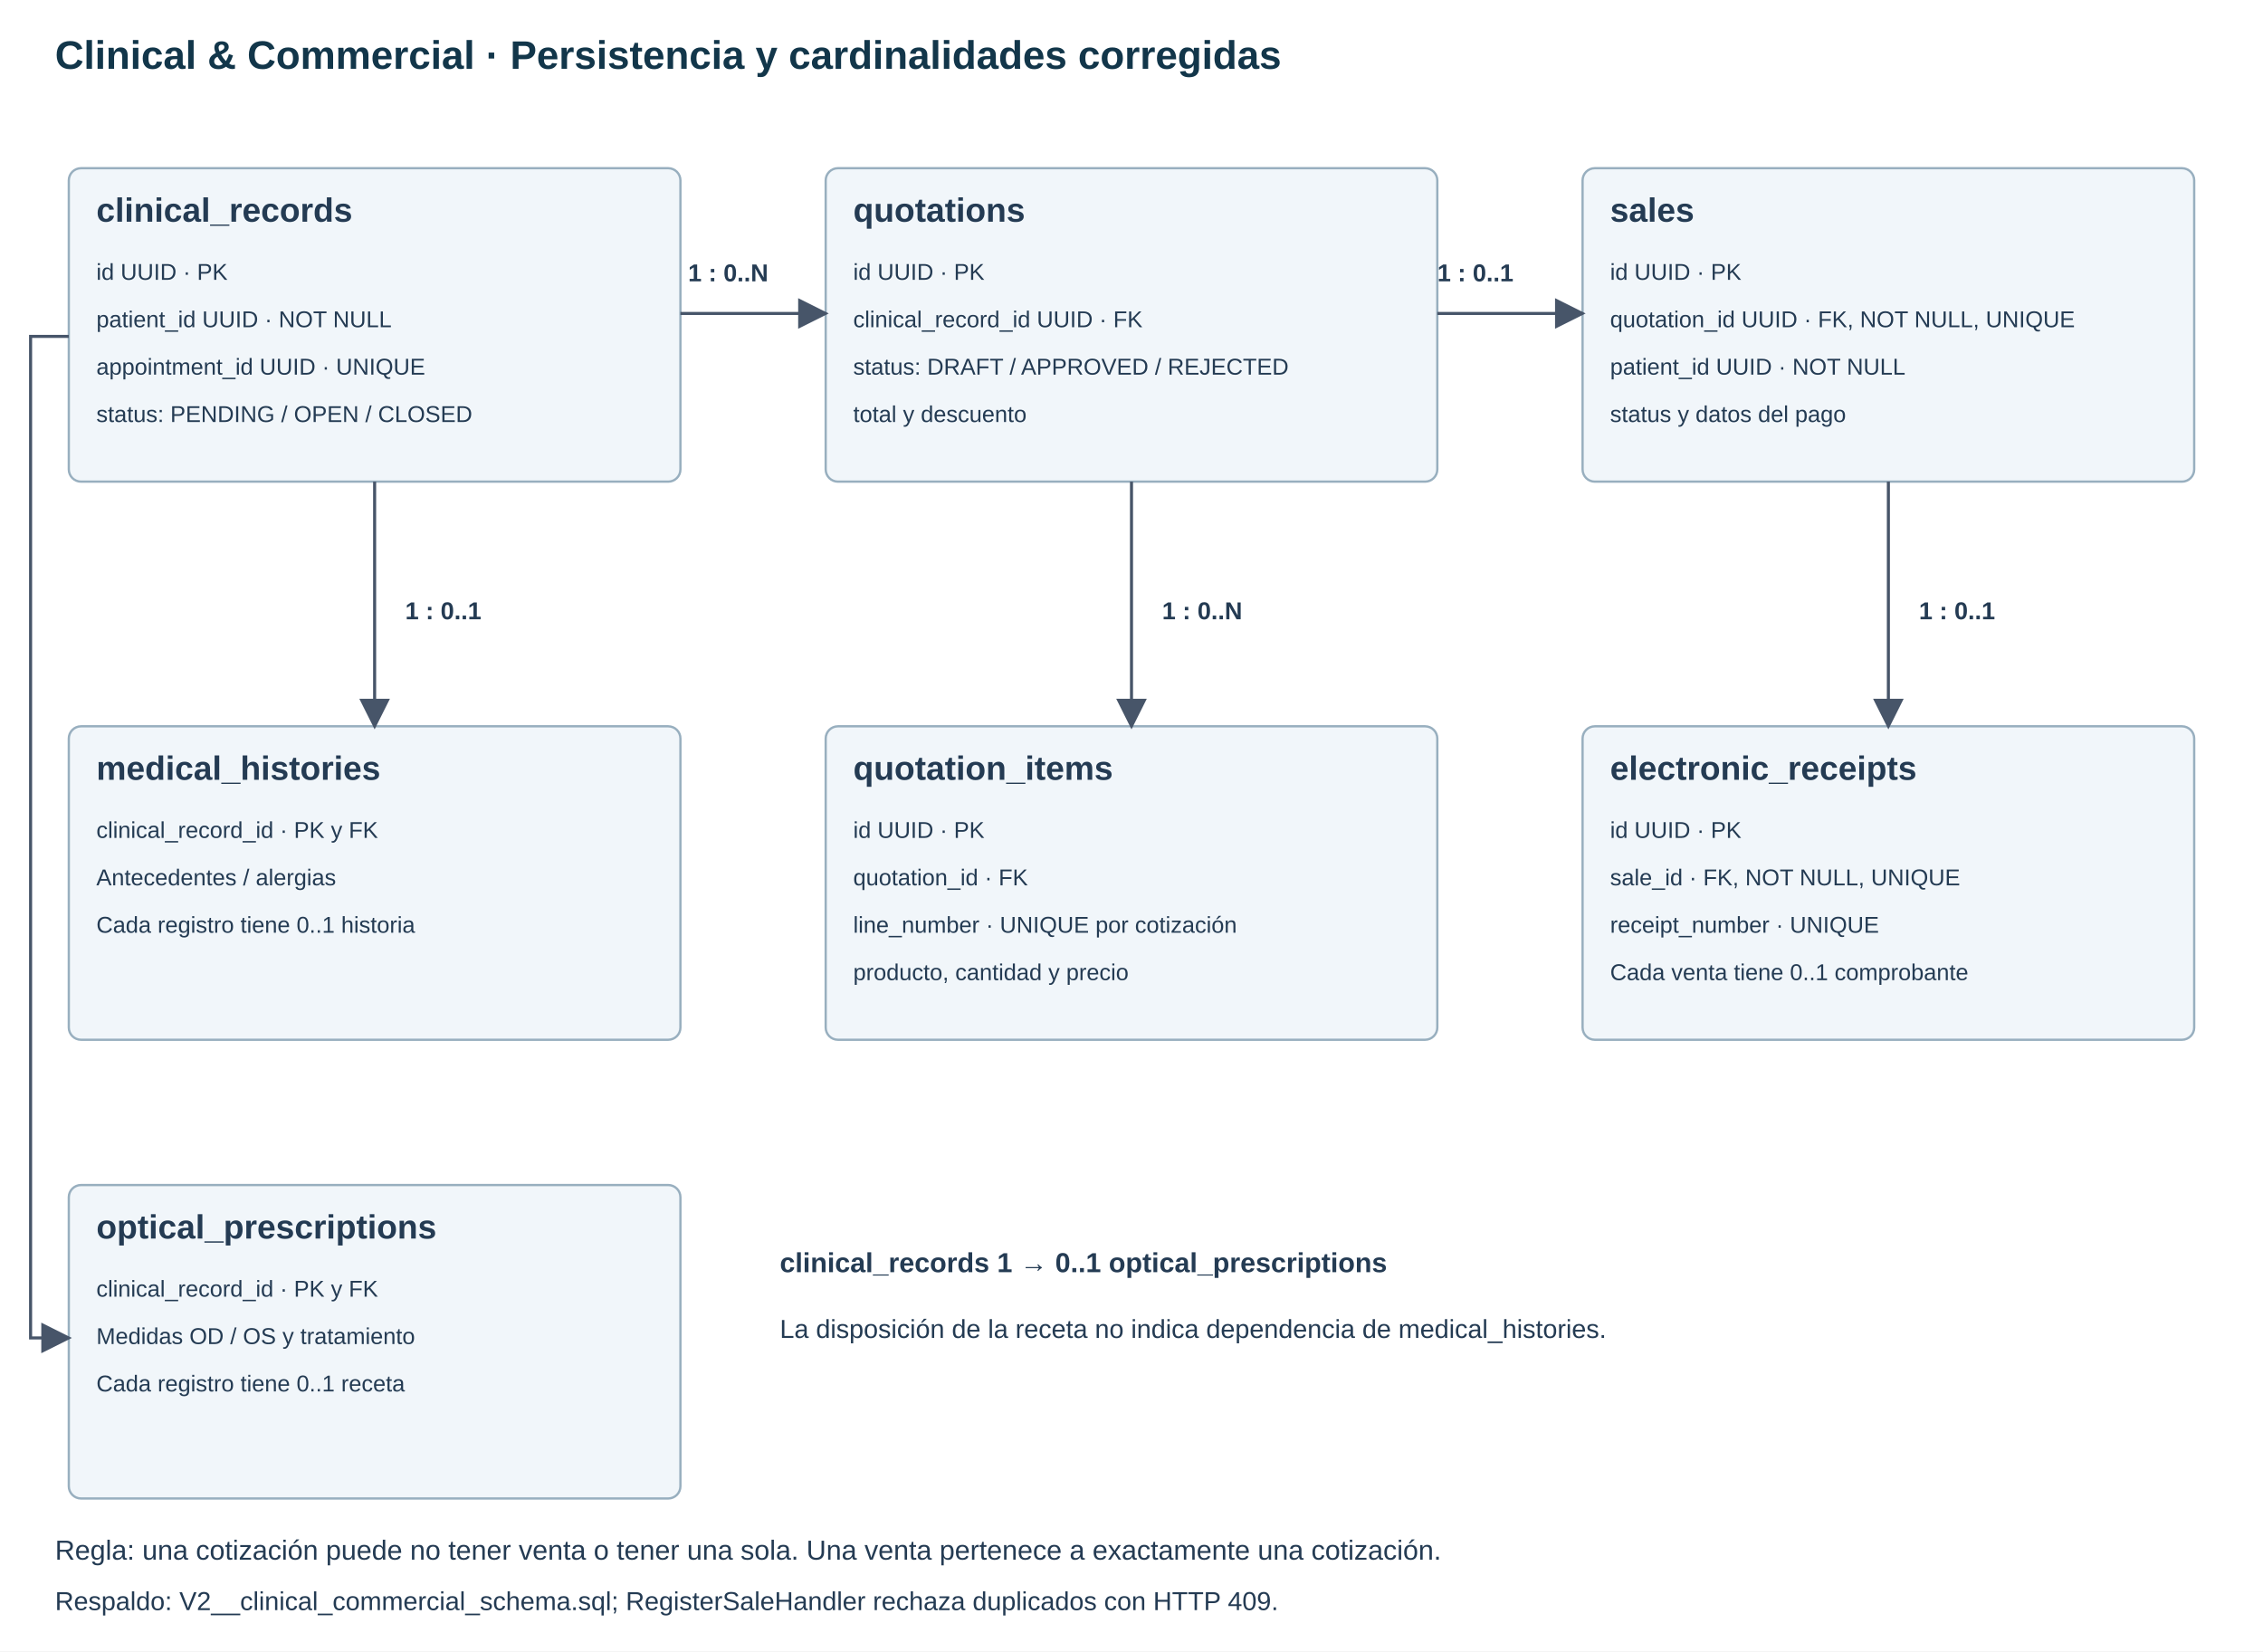
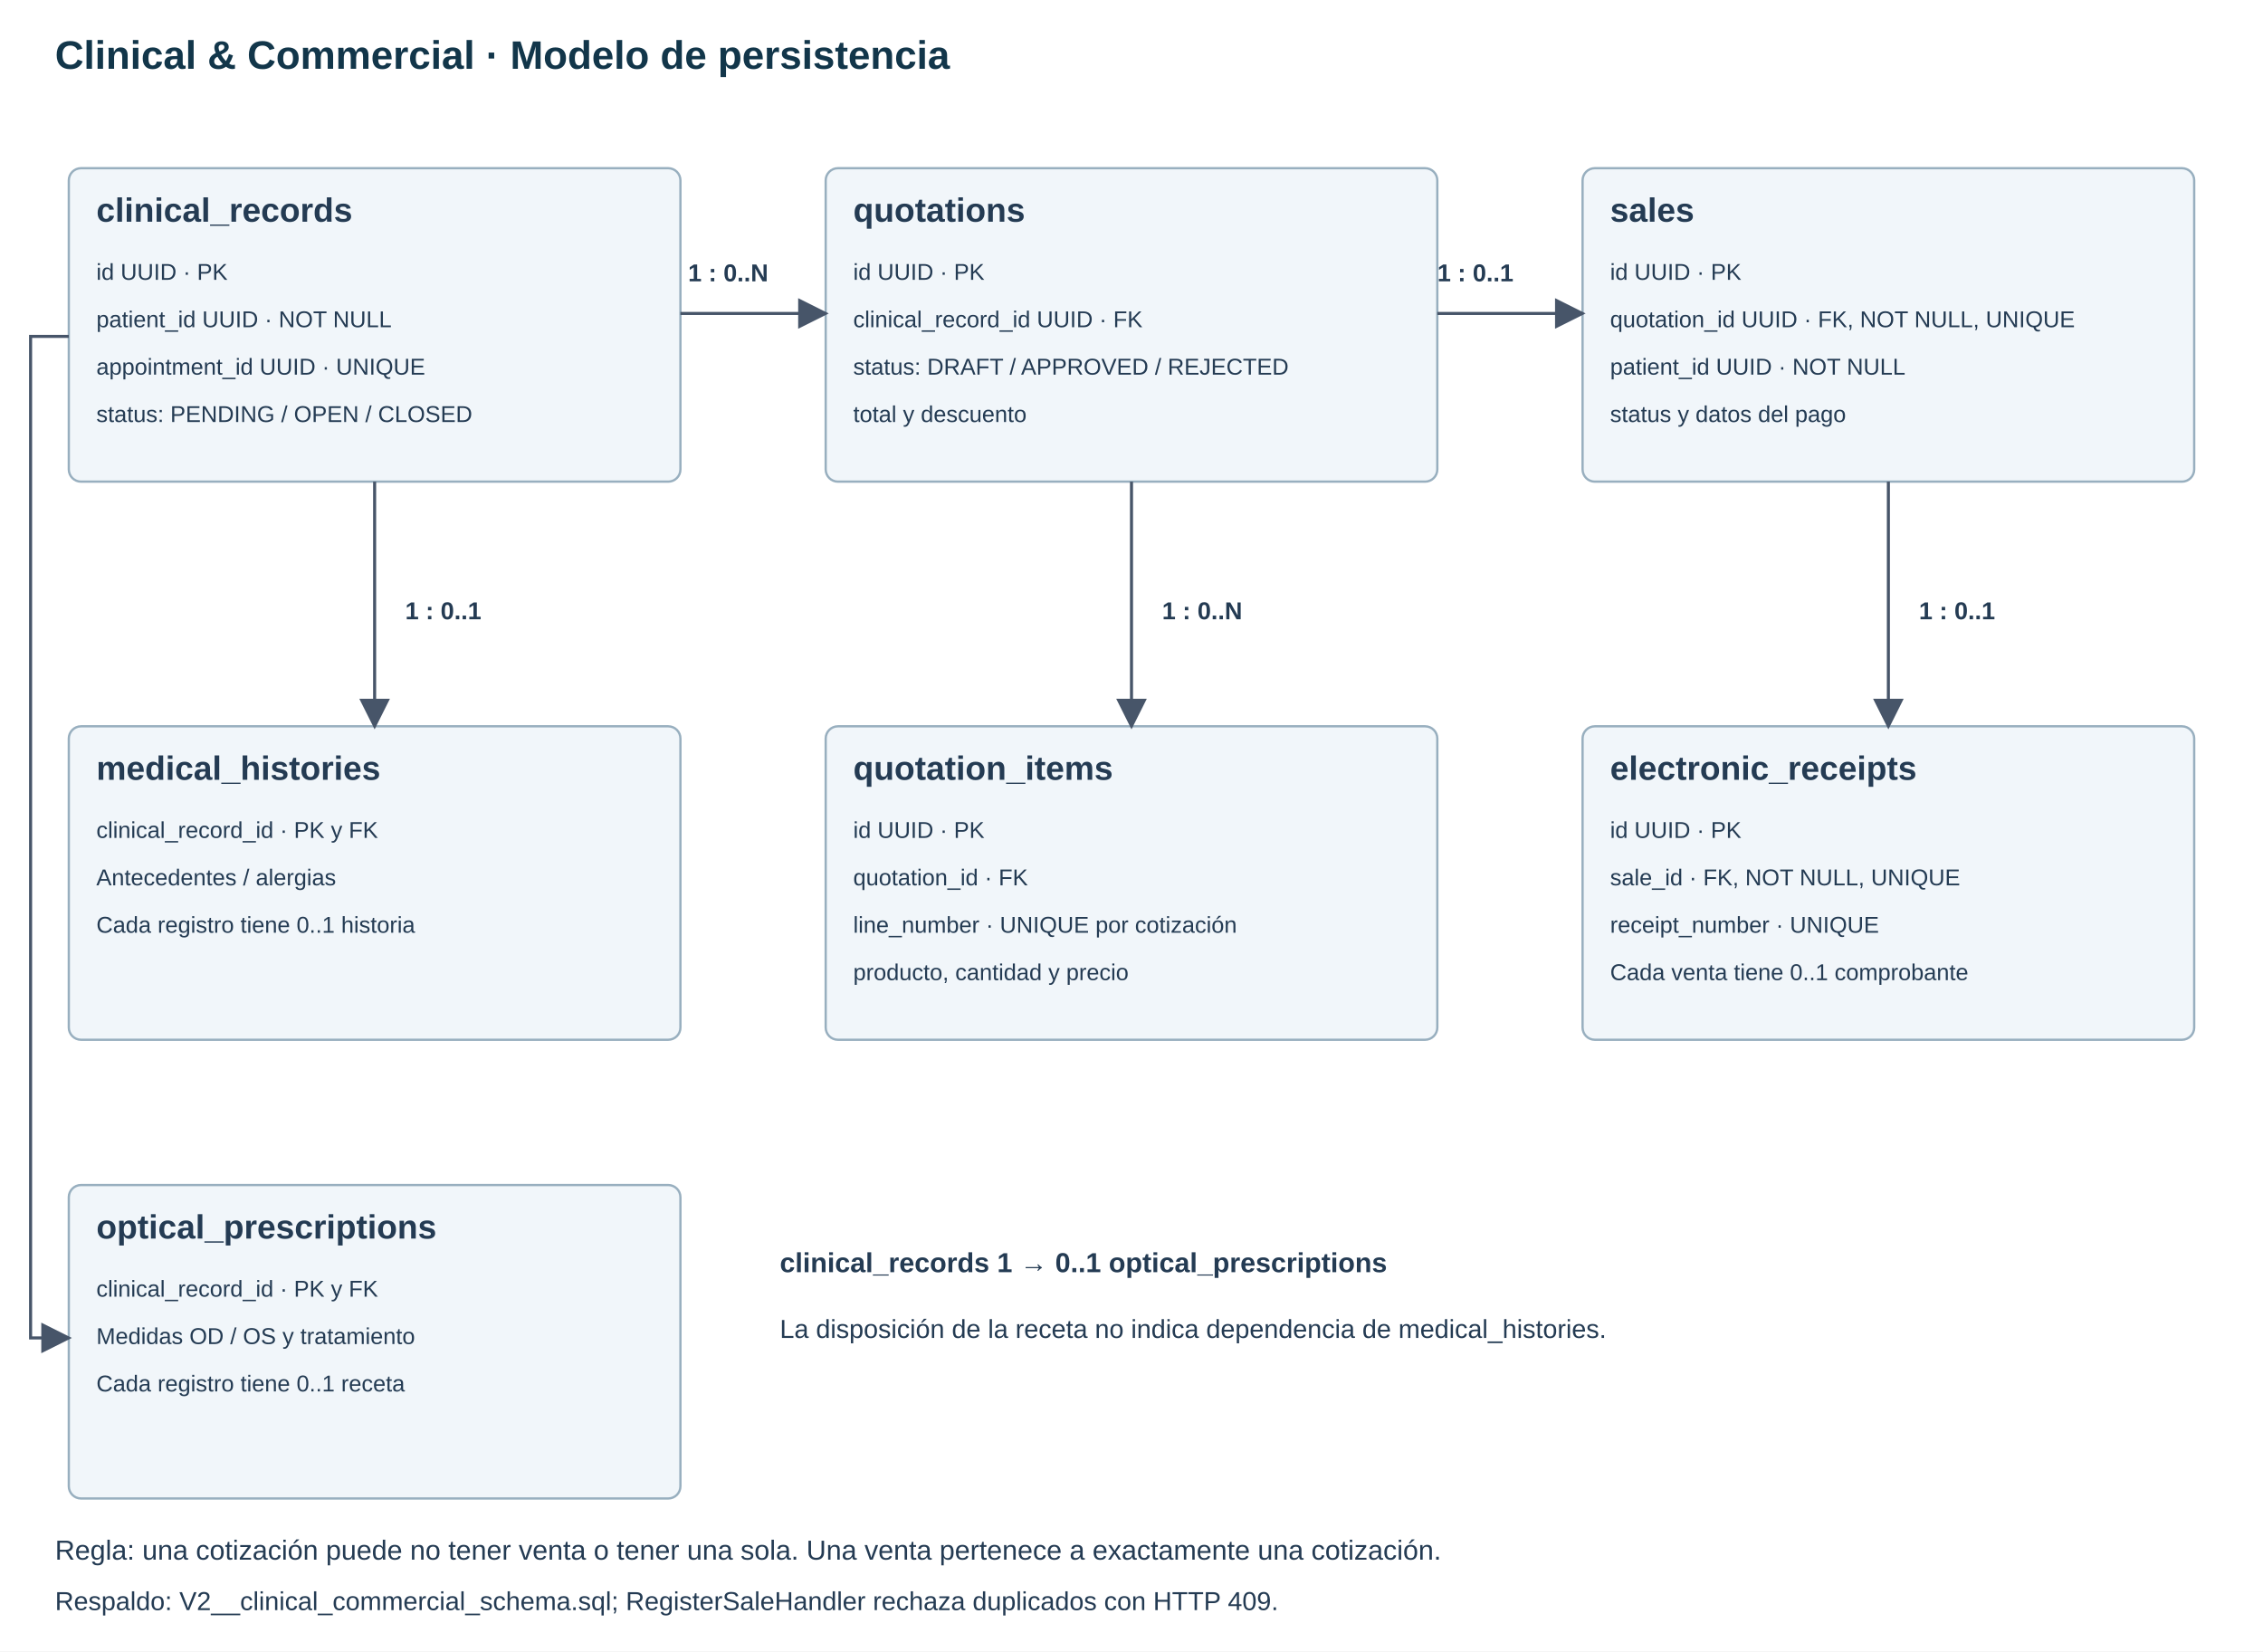
<svg xmlns="http://www.w3.org/2000/svg" width="1480" height="1080" viewBox="0 0 1480 1080" role="img">
  <defs>
    <marker id="arrow" markerWidth="10" markerHeight="10" refX="9" refY="5" orient="auto-start-reverse">
      <path d="M0,0 L10,5 L0,10" fill="#475569" />
    </marker>
  </defs>
  <rect width="100%" height="100%" fill="#fff" />
-   <text x="36" y="45" font-family="Arial,sans-serif" font-size="26" font-weight="bold" fill="#12364a">Clinical &amp; Commercial · Persistencia y cardinalidades corregidas</text>
+   <text x="36" y="45" font-family="Arial,sans-serif" font-size="26" font-weight="bold" fill="#12364a">Clinical &amp; Commercial · Modelo de persistencia</text>
  <rect x="45" y="110" width="400" height="205" rx="8" fill="#f1f6fa" stroke="#98afbf" stroke-width="1.5" />
  <text x="63" y="145" font-family="Arial,sans-serif" font-size="22" fill="#243b53" font-weight="bold">clinical_records</text>
  <text x="63" y="183" font-family="Arial,sans-serif" font-size="15" fill="#243b53">id UUID · PK</text>
  <text x="63" y="214" font-family="Arial,sans-serif" font-size="15" fill="#243b53">patient_id UUID · NOT NULL</text>
  <text x="63" y="245" font-family="Arial,sans-serif" font-size="15" fill="#243b53">appointment_id UUID · UNIQUE</text>
  <text x="63" y="276" font-family="Arial,sans-serif" font-size="15" fill="#243b53">status: PENDING / OPEN / CLOSED</text>
  <rect x="540" y="110" width="400" height="205" rx="8" fill="#f1f6fa" stroke="#98afbf" stroke-width="1.5" />
  <text x="558" y="145" font-family="Arial,sans-serif" font-size="22" fill="#243b53" font-weight="bold">quotations</text>
  <text x="558" y="183" font-family="Arial,sans-serif" font-size="15" fill="#243b53">id UUID · PK</text>
  <text x="558" y="214" font-family="Arial,sans-serif" font-size="15" fill="#243b53">clinical_record_id UUID · FK</text>
  <text x="558" y="245" font-family="Arial,sans-serif" font-size="15" fill="#243b53">status: DRAFT / APPROVED / REJECTED</text>
  <text x="558" y="276" font-family="Arial,sans-serif" font-size="15" fill="#243b53">total y descuento</text>
  <rect x="1035" y="110" width="400" height="205" rx="8" fill="#f1f6fa" stroke="#98afbf" stroke-width="1.5" />
  <text x="1053" y="145" font-family="Arial,sans-serif" font-size="22" fill="#243b53" font-weight="bold">sales</text>
  <text x="1053" y="183" font-family="Arial,sans-serif" font-size="15" fill="#243b53">id UUID · PK</text>
  <text x="1053" y="214" font-family="Arial,sans-serif" font-size="15" fill="#243b53">quotation_id UUID · FK, NOT NULL, UNIQUE</text>
  <text x="1053" y="245" font-family="Arial,sans-serif" font-size="15" fill="#243b53">patient_id UUID · NOT NULL</text>
  <text x="1053" y="276" font-family="Arial,sans-serif" font-size="15" fill="#243b53">status y datos del pago</text>
  <rect x="45" y="475" width="400" height="205" rx="8" fill="#f1f6fa" stroke="#98afbf" stroke-width="1.5" />
  <text x="63" y="510" font-family="Arial,sans-serif" font-size="22" fill="#243b53" font-weight="bold">medical_histories</text>
  <text x="63" y="548" font-family="Arial,sans-serif" font-size="15" fill="#243b53">clinical_record_id · PK y FK</text>
  <text x="63" y="579" font-family="Arial,sans-serif" font-size="15" fill="#243b53">Antecedentes / alergias</text>
  <text x="63" y="610" font-family="Arial,sans-serif" font-size="15" fill="#243b53">Cada registro tiene 0..1 historia</text>
  <rect x="540" y="475" width="400" height="205" rx="8" fill="#f1f6fa" stroke="#98afbf" stroke-width="1.5" />
  <text x="558" y="510" font-family="Arial,sans-serif" font-size="22" fill="#243b53" font-weight="bold">quotation_items</text>
  <text x="558" y="548" font-family="Arial,sans-serif" font-size="15" fill="#243b53">id UUID · PK</text>
  <text x="558" y="579" font-family="Arial,sans-serif" font-size="15" fill="#243b53">quotation_id · FK</text>
  <text x="558" y="610" font-family="Arial,sans-serif" font-size="15" fill="#243b53">line_number · UNIQUE por cotización</text>
  <text x="558" y="641" font-family="Arial,sans-serif" font-size="15" fill="#243b53">producto, cantidad y precio</text>
  <rect x="1035" y="475" width="400" height="205" rx="8" fill="#f1f6fa" stroke="#98afbf" stroke-width="1.5" />
  <text x="1053" y="510" font-family="Arial,sans-serif" font-size="22" fill="#243b53" font-weight="bold">electronic_receipts</text>
  <text x="1053" y="548" font-family="Arial,sans-serif" font-size="15" fill="#243b53">id UUID · PK</text>
  <text x="1053" y="579" font-family="Arial,sans-serif" font-size="15" fill="#243b53">sale_id · FK, NOT NULL, UNIQUE</text>
  <text x="1053" y="610" font-family="Arial,sans-serif" font-size="15" fill="#243b53">receipt_number · UNIQUE</text>
  <text x="1053" y="641" font-family="Arial,sans-serif" font-size="15" fill="#243b53">Cada venta tiene 0..1 comprobante</text>
  <rect x="45" y="775" width="400" height="205" rx="8" fill="#f1f6fa" stroke="#98afbf" stroke-width="1.5" />
  <text x="63" y="810" font-family="Arial,sans-serif" font-size="22" fill="#243b53" font-weight="bold">optical_prescriptions</text>
  <text x="63" y="848" font-family="Arial,sans-serif" font-size="15" fill="#243b53">clinical_record_id · PK y FK</text>
  <text x="63" y="879" font-family="Arial,sans-serif" font-size="15" fill="#243b53">Medidas OD / OS y tratamiento</text>
  <text x="63" y="910" font-family="Arial,sans-serif" font-size="15" fill="#243b53">Cada registro tiene 0..1 receta</text>
  <path d="M445,205 L540,205" stroke="#475569" stroke-width="2" fill="none" marker-end="url(#arrow)" />
  <text x="450" y="184" font-family="Arial,sans-serif" font-size="16" fill="#243b53" font-weight="bold">1 : 0..N</text>
  <path d="M940,205 L1035,205" stroke="#475569" stroke-width="2" fill="none" marker-end="url(#arrow)" />
  <text x="940" y="184" font-family="Arial,sans-serif" font-size="16" fill="#243b53" font-weight="bold">1 : 0..1</text>
  <path d="M245,315 L245,475" stroke="#475569" stroke-width="2" fill="none" marker-end="url(#arrow)" />
  <text x="265" y="405" font-family="Arial,sans-serif" font-size="16" fill="#243b53" font-weight="bold">1 : 0..1</text>
  <path d="M740,315 L740,475" stroke="#475569" stroke-width="2" fill="none" marker-end="url(#arrow)" />
  <text x="760" y="405" font-family="Arial,sans-serif" font-size="16" fill="#243b53" font-weight="bold">1 : 0..N</text>
  <path d="M1235,315 L1235,475" stroke="#475569" stroke-width="2" fill="none" marker-end="url(#arrow)" />
  <text x="1255" y="405" font-family="Arial,sans-serif" font-size="16" fill="#243b53" font-weight="bold">1 : 0..1</text>
  <path d="M45,220 L20,220 L20,875 L45,875" stroke="#475569" stroke-width="2" fill="none" marker-end="url(#arrow)" />
  <text x="510" y="832" font-family="Arial,sans-serif" font-size="18" fill="#243b53" font-weight="bold">clinical_records 1 → 0..1 optical_prescriptions</text>
  <text x="510" y="875" font-family="Arial,sans-serif" font-size="17" fill="#243b53">La disposición de la receta no indica dependencia de medical_histories.</text>
  <text x="36" y="1020" font-family="Arial,sans-serif" font-size="18" fill="#243b53">Regla: una cotización puede no tener venta o tener una sola. Una venta pertenece a exactamente una cotización.</text>
  <text x="36" y="1053" font-family="Arial,sans-serif" font-size="17" fill="#243b53">Respaldo: V2__clinical_commercial_schema.sql; RegisterSaleHandler rechaza duplicados con HTTP 409.</text>
</svg>
